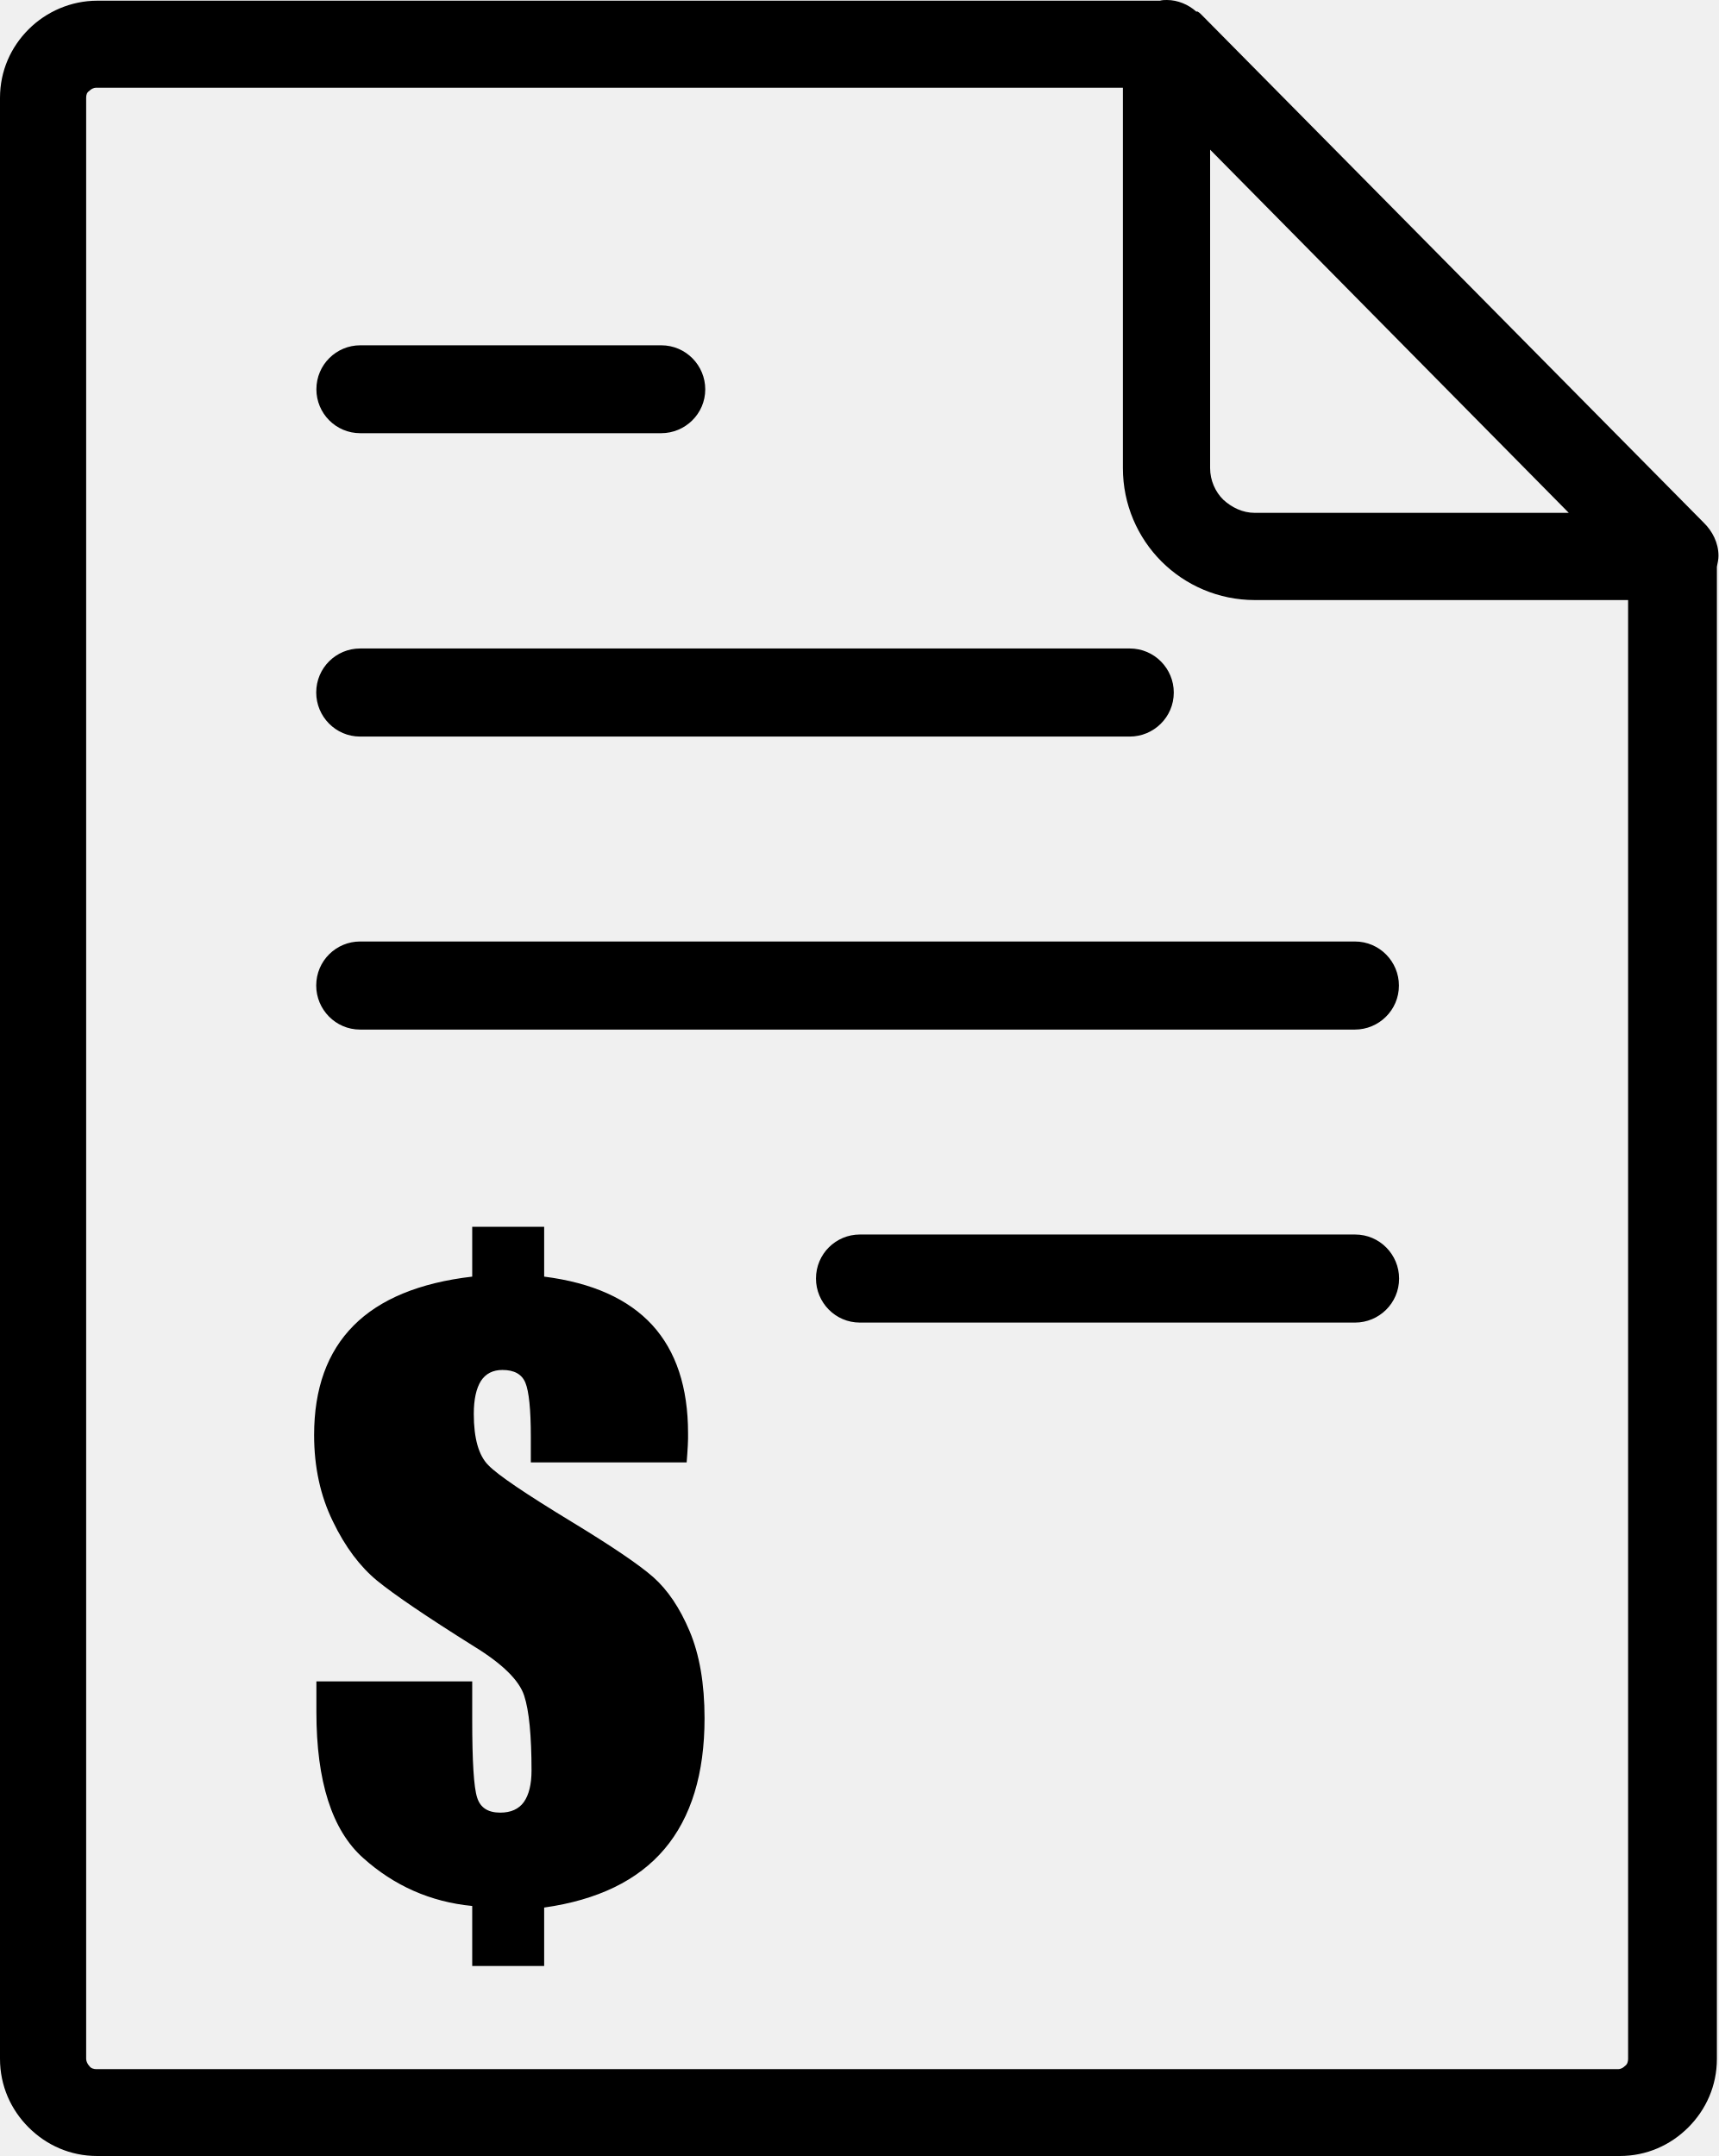
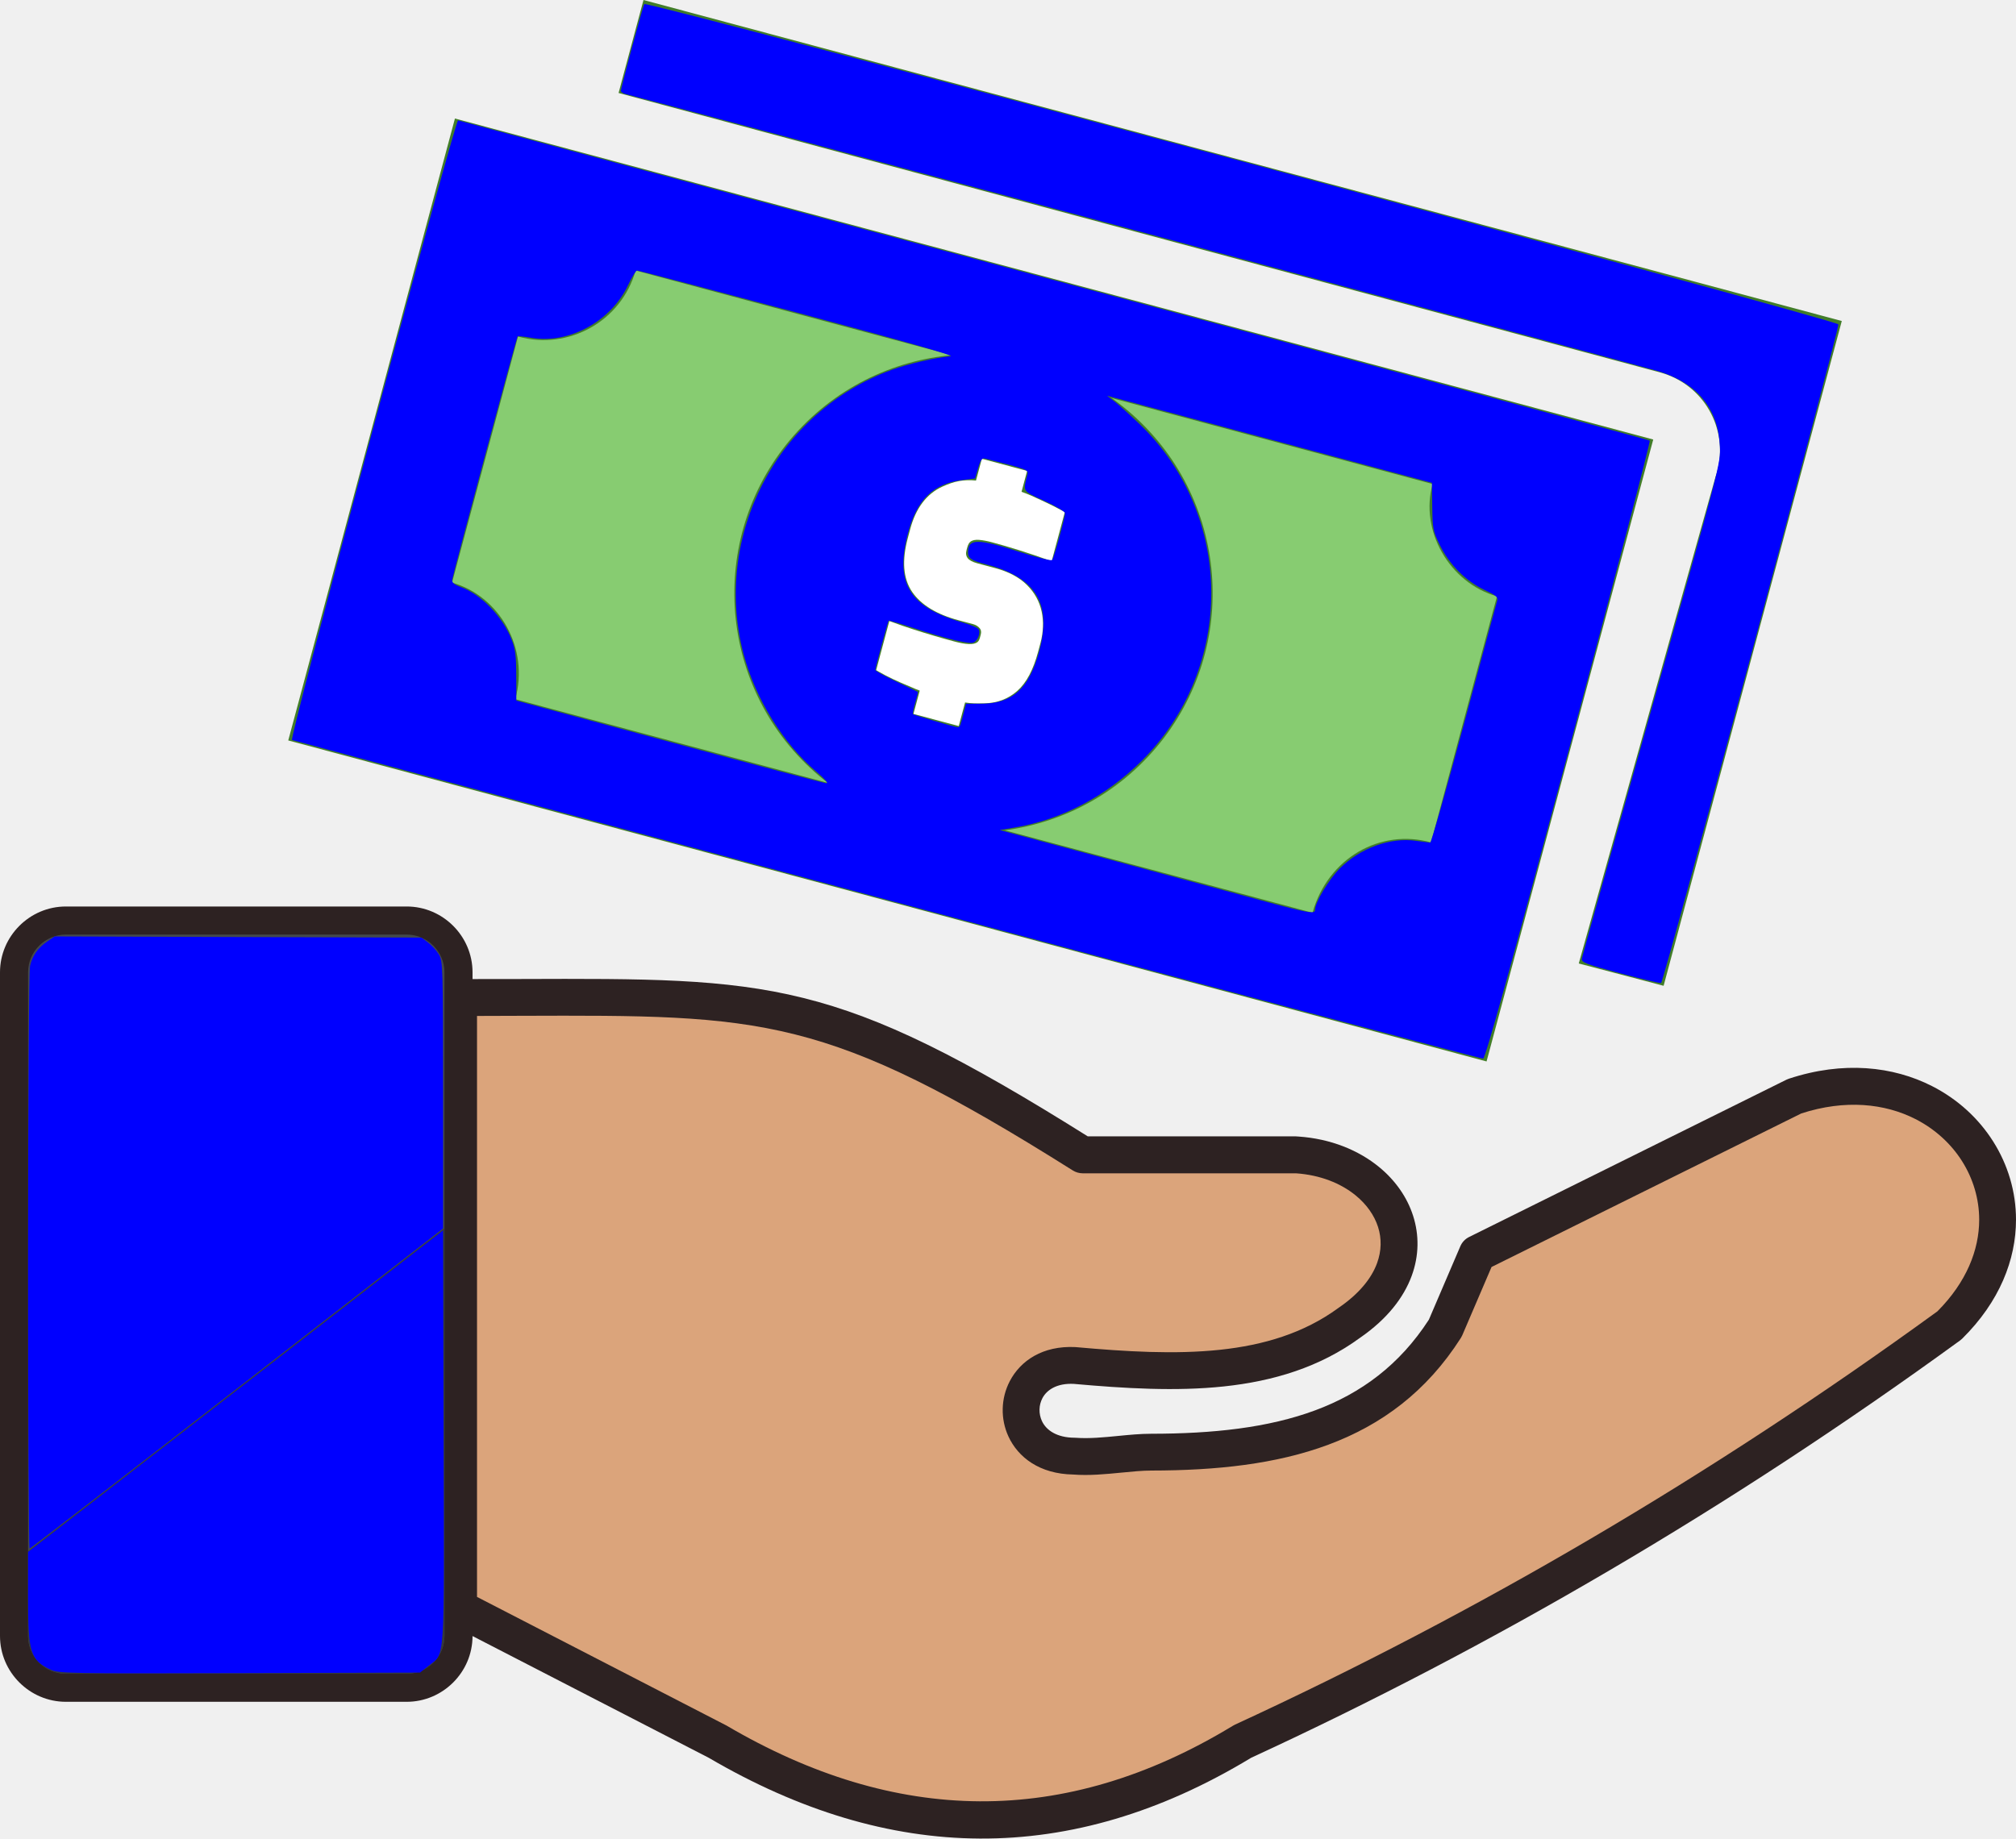
- <svg xmlns="http://www.w3.org/2000/svg" version="1.1" id="Layer_1" x="0px" y="0px" viewBox="0 0 97.92 122.88" style="enable-background:new 0 0 97.92 122.88" xml:space="preserve">
-   <g>
-     <path d="M68.17,0.66C67.73,0.26,67.11,0,66.5,0c-0.13,0-0.26,0-0.4,0.04H5.54c-1.49,0-2.9,0.62-3.91,1.63C0.62,2.68,0,4.04,0,5.58 v111.76c0,1.54,0.62,2.9,1.63,3.91c1.01,1.01,2.37,1.63,3.91,1.63c28.22,0,58.68,0,86.76,0c1.54,0,2.9-0.62,3.91-1.63 c1.01-1.01,1.63-2.37,1.63-3.91V32.3c0.04-0.22,0.09-0.4,0.09-0.62c0-0.75-0.35-1.41-0.84-1.89L68.47,0.84 c-0.09-0.09-0.13-0.13-0.22-0.18H68.17L68.17,0.66z M20.53,19.68c-1.36,0-2.5,1.1-2.5,2.51c0,1.36,1.1,2.5,2.5,2.5h17.15 c1.36,0,2.51-1.1,2.51-2.5c0-1.36-1.1-2.51-2.51-2.51H20.53L20.53,19.68z M39.13,83.35h-8.88v-1.47c0-1.57-0.11-2.59-0.31-3.07 c-0.2-0.49-0.64-0.73-1.31-0.73c-0.54,0-0.95,0.21-1.22,0.62C27.14,79.13,27,79.75,27,80.59c0,1.39,0.28,2.37,0.83,2.92 c0.54,0.56,2.14,1.64,4.79,3.25c2.25,1.37,3.79,2.41,4.61,3.13c0.82,0.73,1.51,1.75,2.07,3.08c0.56,1.33,0.85,2.98,0.85,4.96 c0,3.16-0.76,5.65-2.28,7.45c-1.52,1.8-3.82,2.91-6.86,3.34v3.33h-4.1v-3.42c-2.37-0.23-4.45-1.15-6.22-2.74 c-1.77-1.58-2.66-4.36-2.66-8.32v-1.74h8.88v2.17c0,2.39,0.09,3.87,0.28,4.45c0.18,0.58,0.62,0.86,1.32,0.86 c0.6,0,1.05-0.2,1.34-0.6c0.29-0.41,0.44-1.01,0.44-1.8c0-1.99-0.14-3.42-0.42-4.27c-0.28-0.86-1.22-1.8-2.85-2.8 c-2.71-1.7-4.55-2.95-5.53-3.75c-0.97-0.8-1.82-1.92-2.52-3.38c-0.71-1.45-1.07-3.09-1.07-4.92c0-2.65,0.75-4.73,2.25-6.24 c1.5-1.51,3.76-2.44,6.76-2.79v-2.84h4.1v2.84c2.74,0.35,4.79,1.27,6.16,2.76c1.36,1.49,2.04,3.55,2.04,6.17 C39.22,82.05,39.19,82.61,39.13,83.35L39.13,83.35z M63.99,5.01v21.67c0,2.07,0.84,3.96,2.2,5.32c1.36,1.36,3.25,2.2,5.32,2.2 h21.27v83.15c0,0.13-0.04,0.31-0.18,0.4c-0.09,0.09-0.22,0.18-0.4,0.18c-22.34,0-64.98,0-86.71,0c-0.13,0-0.31-0.04-0.4-0.18 c-0.09-0.09-0.18-0.26-0.18-0.4V5.58c0-0.18,0.04-0.31,0.18-0.4c0.09-0.09,0.22-0.18,0.4-0.18h58.45H63.99L63.99,5.01z M68.96,26.68V8.53l20.44,20.7H71.51c-0.7,0-1.32-0.31-1.8-0.75C69.26,28.04,68.96,27.38,68.96,26.68L68.96,26.68z M20.52,36.96 c-1.36,0-2.5,1.1-2.5,2.51c0,1.36,1.1,2.51,2.5,2.51h43.86c1.36,0,2.51-1.1,2.51-2.51c0-1.36-1.1-2.51-2.51-2.51H20.52L20.52,36.96 z M49,70.36c-1.36,0-2.5,1.1-2.5,2.51c0,1.36,1.1,2.51,2.5,2.51h28.22c1.36,0,2.51-1.1,2.51-2.51c0-1.36-1.1-2.51-2.51-2.51H49 L49,70.36z M20.52,53.66c-1.36,0-2.5,1.1-2.5,2.51c0,1.36,1.1,2.51,2.5,2.51h56.69c1.36,0,2.51-1.1,2.51-2.51 c0-1.36-1.1-2.51-2.51-2.51H20.52L20.52,53.66z" />
-   </g>
+ <svg xmlns="http://www.w3.org/2000/svg" shape-rendering="geometricPrecision" text-rendering="geometricPrecision" image-rendering="optimizeQuality" fill-rule="evenodd" clip-rule="evenodd" viewBox="0 0 512 467.038" version="1.1" id="svg834">
+   <defs id="defs838" />
+   <path fill="#2D2222" fill-rule="nonzero" d="M16.725 230.27h86.559c9.2 0 16.725 7.536 16.725 16.721v1.713l12.05-.014c63.732-.22 80.085-.266 144.203 39.975h52.866l.606.039c8.199.556 15.303 3.464 20.534 7.766 4.121 3.387 7.117 7.671 8.624 12.395 1.539 4.823 1.532 10.061-.369 15.239-2.039 5.542-6.262 11.001-13.1 15.714-10.245 7.5-22.033 11.036-34.651 12.373-12.143 1.284-25.048.51-38.085-.653-4.146-.202-6.802 1.437-7.954 3.646a6.496 6.496 0 00-.727 2.848 6.682 6.682 0 00.606 2.936c1.092 2.366 3.823 4.231 8.313 4.249l.329.014c3.377.248 7.065-.117 10.654-.465 2.851-.28 5.663-.557 8.494-.56 15.522-.011 29.622-1.486 41.659-5.965 11.589-4.312 21.384-11.505 28.832-23.02l7.982-18.636a4.658 4.658 0 012.235-2.362l80.598-39.96.61-.248c13.81-4.558 26.473-3.164 36.382 1.893 6.501 3.313 11.824 8.221 15.519 14.076 3.709 5.866 5.784 12.707 5.781 19.859-.004 10.115-4.146 20.807-13.654 30.198l-.535.454c-29.244 21.285-58.941 40.726-89.053 58.412-30.027 17.636-60.374 33.478-91.007 47.61-45.933 27.828-91.851 26.888-137.745.007l-59.997-30.928c-.011 9.196-7.543 16.7-16.725 16.7H16.725C7.539 432.296 0 424.767 0 415.575V246.991c0-9.181 7.536-16.721 16.725-16.721z" id="path816" />
+   <path fill="#DBA47B" fill-rule="nonzero" d="M121.147 258.074v147.578l63.37 32.68c42.858 25.183 85.713 26.094 128.532.092l.567-.312a1029.572 1029.572 0 0090.411-47.269c29.63-17.406 58.983-36.62 88.021-57.739 7.376-7.401 10.603-15.607 10.603-23.261 0-5.333-1.56-10.461-4.347-14.873-2.795-4.429-6.862-8.164-11.852-10.707-7.774-3.964-17.828-5.032-28.967-1.429l-78.68 39.011-7.444 17.373-.365.677c-8.681 13.605-20.119 22.062-33.673 27.106-13.22 4.922-28.381 6.539-44.921 6.553-2.27 0-4.909.263-7.579.525-4.057.394-8.206.802-12.264.486-8.525-.146-13.99-4.351-16.451-9.675a15.948 15.948 0 01-1.45-7.061 15.935 15.935 0 011.79-6.972c2.71-5.198 8.345-9.078 16.679-8.667l.184.018c12.579 1.128 25.006 1.887 36.51.67 11.075-1.17 21.332-4.213 30.084-10.625l.128-.089c5.167-3.539 8.284-7.447 9.695-11.288 1.157-3.149 1.174-6.308.256-9.188-.951-2.983-2.915-5.745-5.653-7.997-3.781-3.107-9.033-5.221-15.203-5.643h-54.189a4.792 4.792 0 01-2.493-.734c-62.813-39.542-78.421-39.485-140.387-39.276l-10.912.036z" id="path818" />
+   <path fill="#43494C" d="M16.725 237.402h86.559c5.277 0 9.593 4.316 9.593 9.589v168.584c0 5.277-4.316 9.589-9.593 9.589H16.725c-5.277 0-9.593-4.312-9.593-9.589V246.991c0-5.273 4.316-9.589 9.593-9.589z" id="path820" />
+   <path fill="#34393E" d="M112.877 312.04v103.534c0 5.278-4.317 9.594-9.594 9.594H16.726c-5.278 0-9.594-4.316-9.594-9.594v-21.535l105.745-81.999z" id="path822" />
+   <path fill="#427D2A" d="M163.428 0l304.327 81.544-45.249 168.871-21.549-5.67 34.706-123.517.454-1.463c2.946-10.943-3.542-22.205-14.485-25.151L157.099 23.621 163.428 0z" id="path824" />
+   <path fill="#427D2A" d="M115.539 30.105L419.87 111.65l-42.331 157.984-304.331-81.546z" id="path826" />
+   <path fill="#87CC71" d="M363.837 122.959c-3.31 11.708 4.198 25.113 16.349 28.526l-16.749 62.507c-12.797-3.602-26.2 3.907-30.098 17.868l-202.471-54.252c3.602-12.797-3.909-26.203-16.057-29.615l16.748-62.507c12.85 3.6 26.26-3.901 29.864-16.764l202.414 54.237z" id="path828" />
+   <path fill="#427D2A" d="M202.84 109.26c22.89-24.524 61.319-25.847 85.843-2.957 24.524 22.887 25.846 61.319 2.957 85.842-22.887 24.524-61.32 25.847-85.843 2.957-24.523-22.889-25.847-61.319-2.957-85.842z" id="path830" />
+   <path fill="#fff" fill-rule="nonzero" d="M233.579 175.421c-.77-.266-1.229-.474-1.781-.722l-3.105-1.328-1.904-.869a47.564 47.564 0 01-1.825-.903 42.403 42.403 0 01-1.741-.953l-.705-.407 3.342-12.473 3.451 1.233 2.548.847 2.685.849 2.73.823 2.661.769 2.483.678a23.5 23.5 0 002.004.454c.597.104 1.142.165 1.634.184.446.018.848-.009 1.201-.076.303-.058.567-.152.787-.279.187-.108.346-.252.47-.429.145-.207.261-.471.345-.786l.221-.824c.176-.658.093-1.195-.248-1.606a3.056 3.056 0 00-.747-.649 3.688 3.688 0 00-1.018-.428l-3.64-.975c-2.741-.734-5.09-1.694-7.041-2.874-1.989-1.203-3.556-2.634-4.701-4.288-1.168-1.698-1.842-3.711-2.018-6.039-.171-2.265.125-4.828.89-7.683l.607-2.267c.708-2.643 1.737-4.863 3.08-6.656 1.366-1.824 3.056-3.196 5.062-4.112 1.452-.661 2.792-1.162 4.296-1.432 1.27-.227 2.641-.285 4.271-.128l1.483-5.533 11.502 3.082-1.423 5.31c1.862.662 3.266 1.322 5.038 2.158l.921.428c.769.358 1.532.73 2.284 1.109.706.353 1.383.706 2.021 1.055l.732.4-3.346 12.489-1.084-.395c-1.07-.389-2.163-.772-3.262-1.14a195.69 195.69 0 00-3.681-1.199 195.411 195.411 0 00-3.704-1.129 143.98 143.98 0 00-3.385-.948 22.42 22.42 0 00-1.757-.403 15.851 15.851 0 00-1.565-.216 4.574 4.574 0 00-1.174.042c-.31.057-.592.156-.838.298-.206.119-.39.295-.541.52-.177.264-.323.606-.434 1.021l-.184.686c-.118.442-.155.833-.108 1.166.042.309.157.592.34.845.196.272.491.522.88.745.436.248.992.466 1.665.646l4.532 1.215c1.666.446 3.167 1.023 4.499 1.724 1.346.709 2.507 1.548 3.481 2.51 1.954 1.932 3.213 4.188 3.773 6.76.277 1.267.39 2.579.338 3.931a18.676 18.676 0 01-.637 4.107l-.607 2.267c-.599 2.236-1.334 4.176-2.197 5.813-.881 1.67-1.903 3.021-3.061 4.049a12.31 12.31 0 01-3.846 2.34c-1.4.529-2.916.808-4.535.836l-.414.005c-1.58.029-2.724.051-4.483-.22l-1.604 5.988-11.503-3.082 1.59-5.931z" id="path832" />
+   <path style="fill:#0000ff;stroke-width:2.576" d="M 225.306,228.576 C 142.493,206.337 74.477,188.065 74.158,187.971 73.814,187.87 82.118,155.942 94.677,109.083 106.914,63.428 116.011,30.453 116.336,30.575 c 0.308,0.115 68.44,18.384 151.403,40.599 82.964,22.214 151.025,40.552 151.247,40.75 0.222,0.198 -9.033,35.584 -20.567,78.635 -15.125,56.453 -21.19,78.299 -21.757,78.363 -0.433,0.049 -68.543,-18.107 -151.356,-40.345 z m 108.684,2.464 c 0,-1.81 3.538,-7.701 6.261,-10.423 5.176,-5.176 12.815,-7.96 19.311,-7.038 1.745,0.248 3.39,0.463 3.656,0.477 0.265,0.014 4.137,-13.612 8.604,-30.28 4.467,-16.669 8.262,-30.747 8.433,-31.286 0.248,-0.78 -0.42,-1.321 -3.279,-2.659 -4.678,-2.189 -8.831,-6.353 -11.264,-11.294 -1.771,-3.597 -1.886,-4.171 -1.968,-9.855 l -0.087,-6.036 -37.107,-9.956 c -20.409,-5.476 -38.972,-10.452 -41.251,-11.058 l -4.144,-1.101 1.916,1.467 c 1.054,0.807 3.947,3.423 6.43,5.813 23.995,23.107 24.193,61.827 0.437,85.468 -9.048,9.004 -20.29,14.919 -32.158,16.918 l -3.877,0.653 24.302,6.514 c 13.366,3.582 30.832,8.29 38.812,10.461 15.645,4.256 16.973,4.508 16.973,3.216 z M 207.304,196.009 c -8.397,-7.124 -15.468,-18.545 -18.445,-29.793 -7.953,-30.045 8.511,-61.678 37.615,-72.27 4.209,-1.532 11.173,-3.137 14.963,-3.449 1.246,-0.102 -11.954,-3.855 -38.6,-10.975 -22.272,-5.951 -40.741,-10.812 -41.042,-10.803 -0.301,0.009 -1.328,1.675 -2.281,3.701 -4.345,9.236 -15.034,15.053 -24.606,13.389 -1.775,-0.308 -3.324,-0.467 -3.443,-0.354 -0.257,0.246 -16.393,60.261 -16.609,61.771 -0.111,0.779 0.436,1.253 2.185,1.895 5.159,1.893 10.512,7.402 12.843,13.218 0.993,2.479 1.21,4.126 1.228,9.316 l 0.021,6.304 38.874,10.472 c 21.381,5.76 39.319,10.499 39.864,10.532 0.6,0.036 -0.411,-1.129 -2.566,-2.957 z m 36.608,-11.904 c 0.126,-0.376 0.498,-1.732 0.825,-3.011 l 0.596,-2.327 h 3.829 c 7.904,0 12.128,-3.771 14.71,-13.13 3.361,-12.183 -0.71,-18.978 -13.324,-22.241 -3.883,-1.004 -4.712,-1.562 -4.701,-3.16 0.025,-3.457 2.474,-3.464 13.125,-0.034 4.293,1.382 7.999,2.309 8.234,2.06 0.455,-0.481 3.27,-10.745 3.27,-11.922 0,-0.382 -2.352,-1.777 -5.227,-3.099 -5.687,-2.616 -5.444,-2.249 -4.355,-6.589 0.343,-1.367 0.451,-1.325 -10.781,-4.178 -0.707,-0.18 -1.108,0.393 -1.698,2.421 l -0.773,2.656 -2.956,0.351 c -7.709,0.914 -11.916,5.033 -14.179,13.883 -3.225,12.611 0.593,18.594 14.326,22.451 1.706,0.479 3.341,1.168 3.633,1.53 0.678,0.842 -0.124,3.037 -1.271,3.477 -1.104,0.424 -7.073,-1.03 -15.043,-3.663 -3.462,-1.144 -6.365,-2.009 -6.452,-1.922 -0.2,0.2 -3.377,11.922 -3.394,12.521 -0.007,0.245 2.39,1.574 5.326,2.954 2.936,1.38 5.4,2.555 5.476,2.613 0.076,0.057 -0.223,1.304 -0.664,2.77 -0.441,1.466 -0.698,2.769 -0.572,2.896 0.227,0.227 10.544,3.251 11.381,3.336 0.235,0.024 0.531,-0.264 0.657,-0.641 z" id="path3183" />
+   <path style="fill:#0000ff;stroke-width:2.576" d="m 411.464,247.237 c -8.554,-2.272 -9.839,-2.754 -9.734,-3.65 0.067,-0.568 8.031,-29.121 17.698,-63.451 17.44,-61.932 17.575,-62.452 17.367,-66.798 -0.459,-9.605 -5.816,-16.088 -15.771,-19.083 -5.174,-1.557 -259.314,-69.769 -261.774,-70.261 -0.859,-0.172 -1.562,-0.567 -1.562,-0.877 0,-0.837 5.526,-21.372 5.941,-22.078 0.533,-0.907 303.074,80.264 303.264,81.365 0.223,1.294 -44.412,167.163 -45.024,167.315 -0.301,0.075 -4.982,-1.041 -10.403,-2.481 z" id="path3185" />
+   <path style="fill:#0000ff;stroke-width:2.576" d="m 7.131,320.438 c 0.007,-41.823 0.226,-73.874 0.511,-75.105 0.606,-2.614 1.992,-4.564 4.411,-6.211 l 1.823,-1.241 46.582,0.146 46.582,0.146 1.678,1.26 c 0.923,0.693 2.155,2.048 2.738,3.011 1.018,1.682 1.06,3.097 1.06,35.689 v 33.938 l -52.289,40.618 c -28.759,22.34 -52.473,40.638 -52.699,40.662 -0.226,0.024 -0.405,-32.787 -0.398,-72.914 z" id="path3187" />
+   <path style="fill:#0000ff;stroke-width:2.576" d="M 12.867,424.13 C 7.73,421.753 7.116,419.77 7.126,405.596 L 7.135,394.217 20.609,383.814 c 7.411,-5.722 31.122,-24.095 52.691,-40.829 l 39.216,-30.426 0.14,52.553 c 0.157,58.959 0.446,54.635 -3.886,58.089 l -2.104,1.678 -45.805,0.133 c -43.579,0.126 -45.911,0.083 -47.995,-0.881 z" id="path3189" />
</svg>
